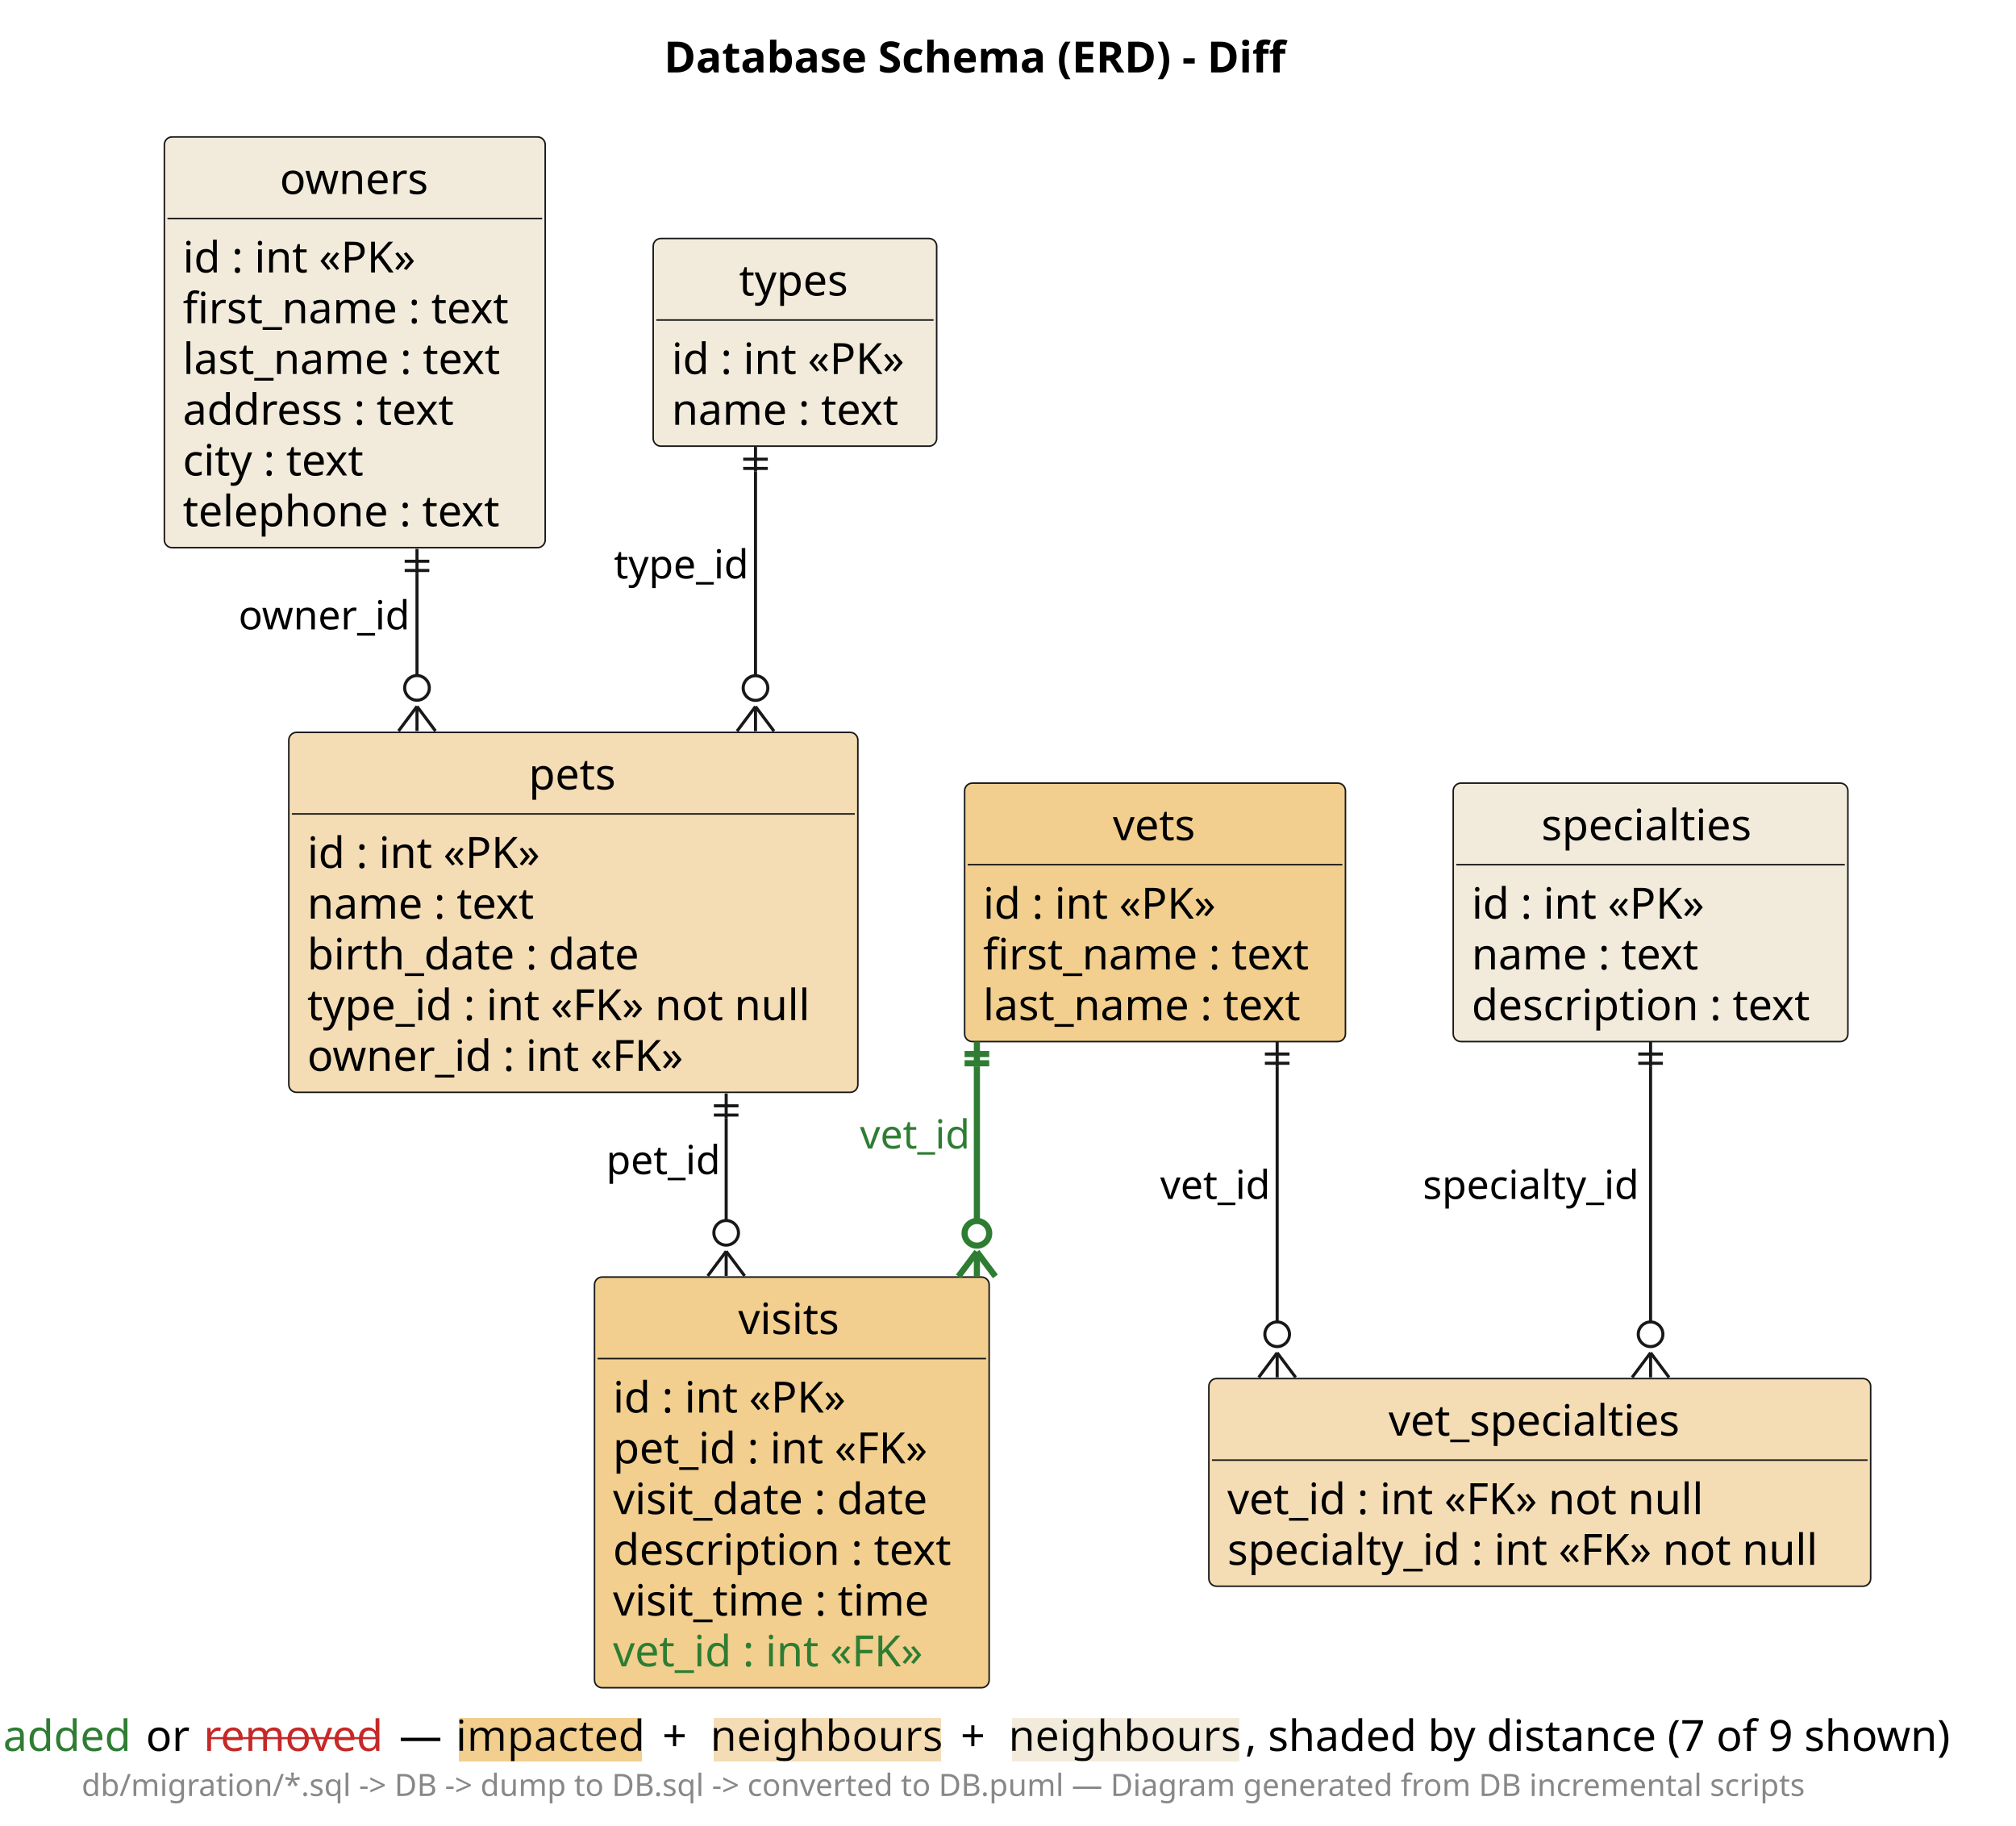
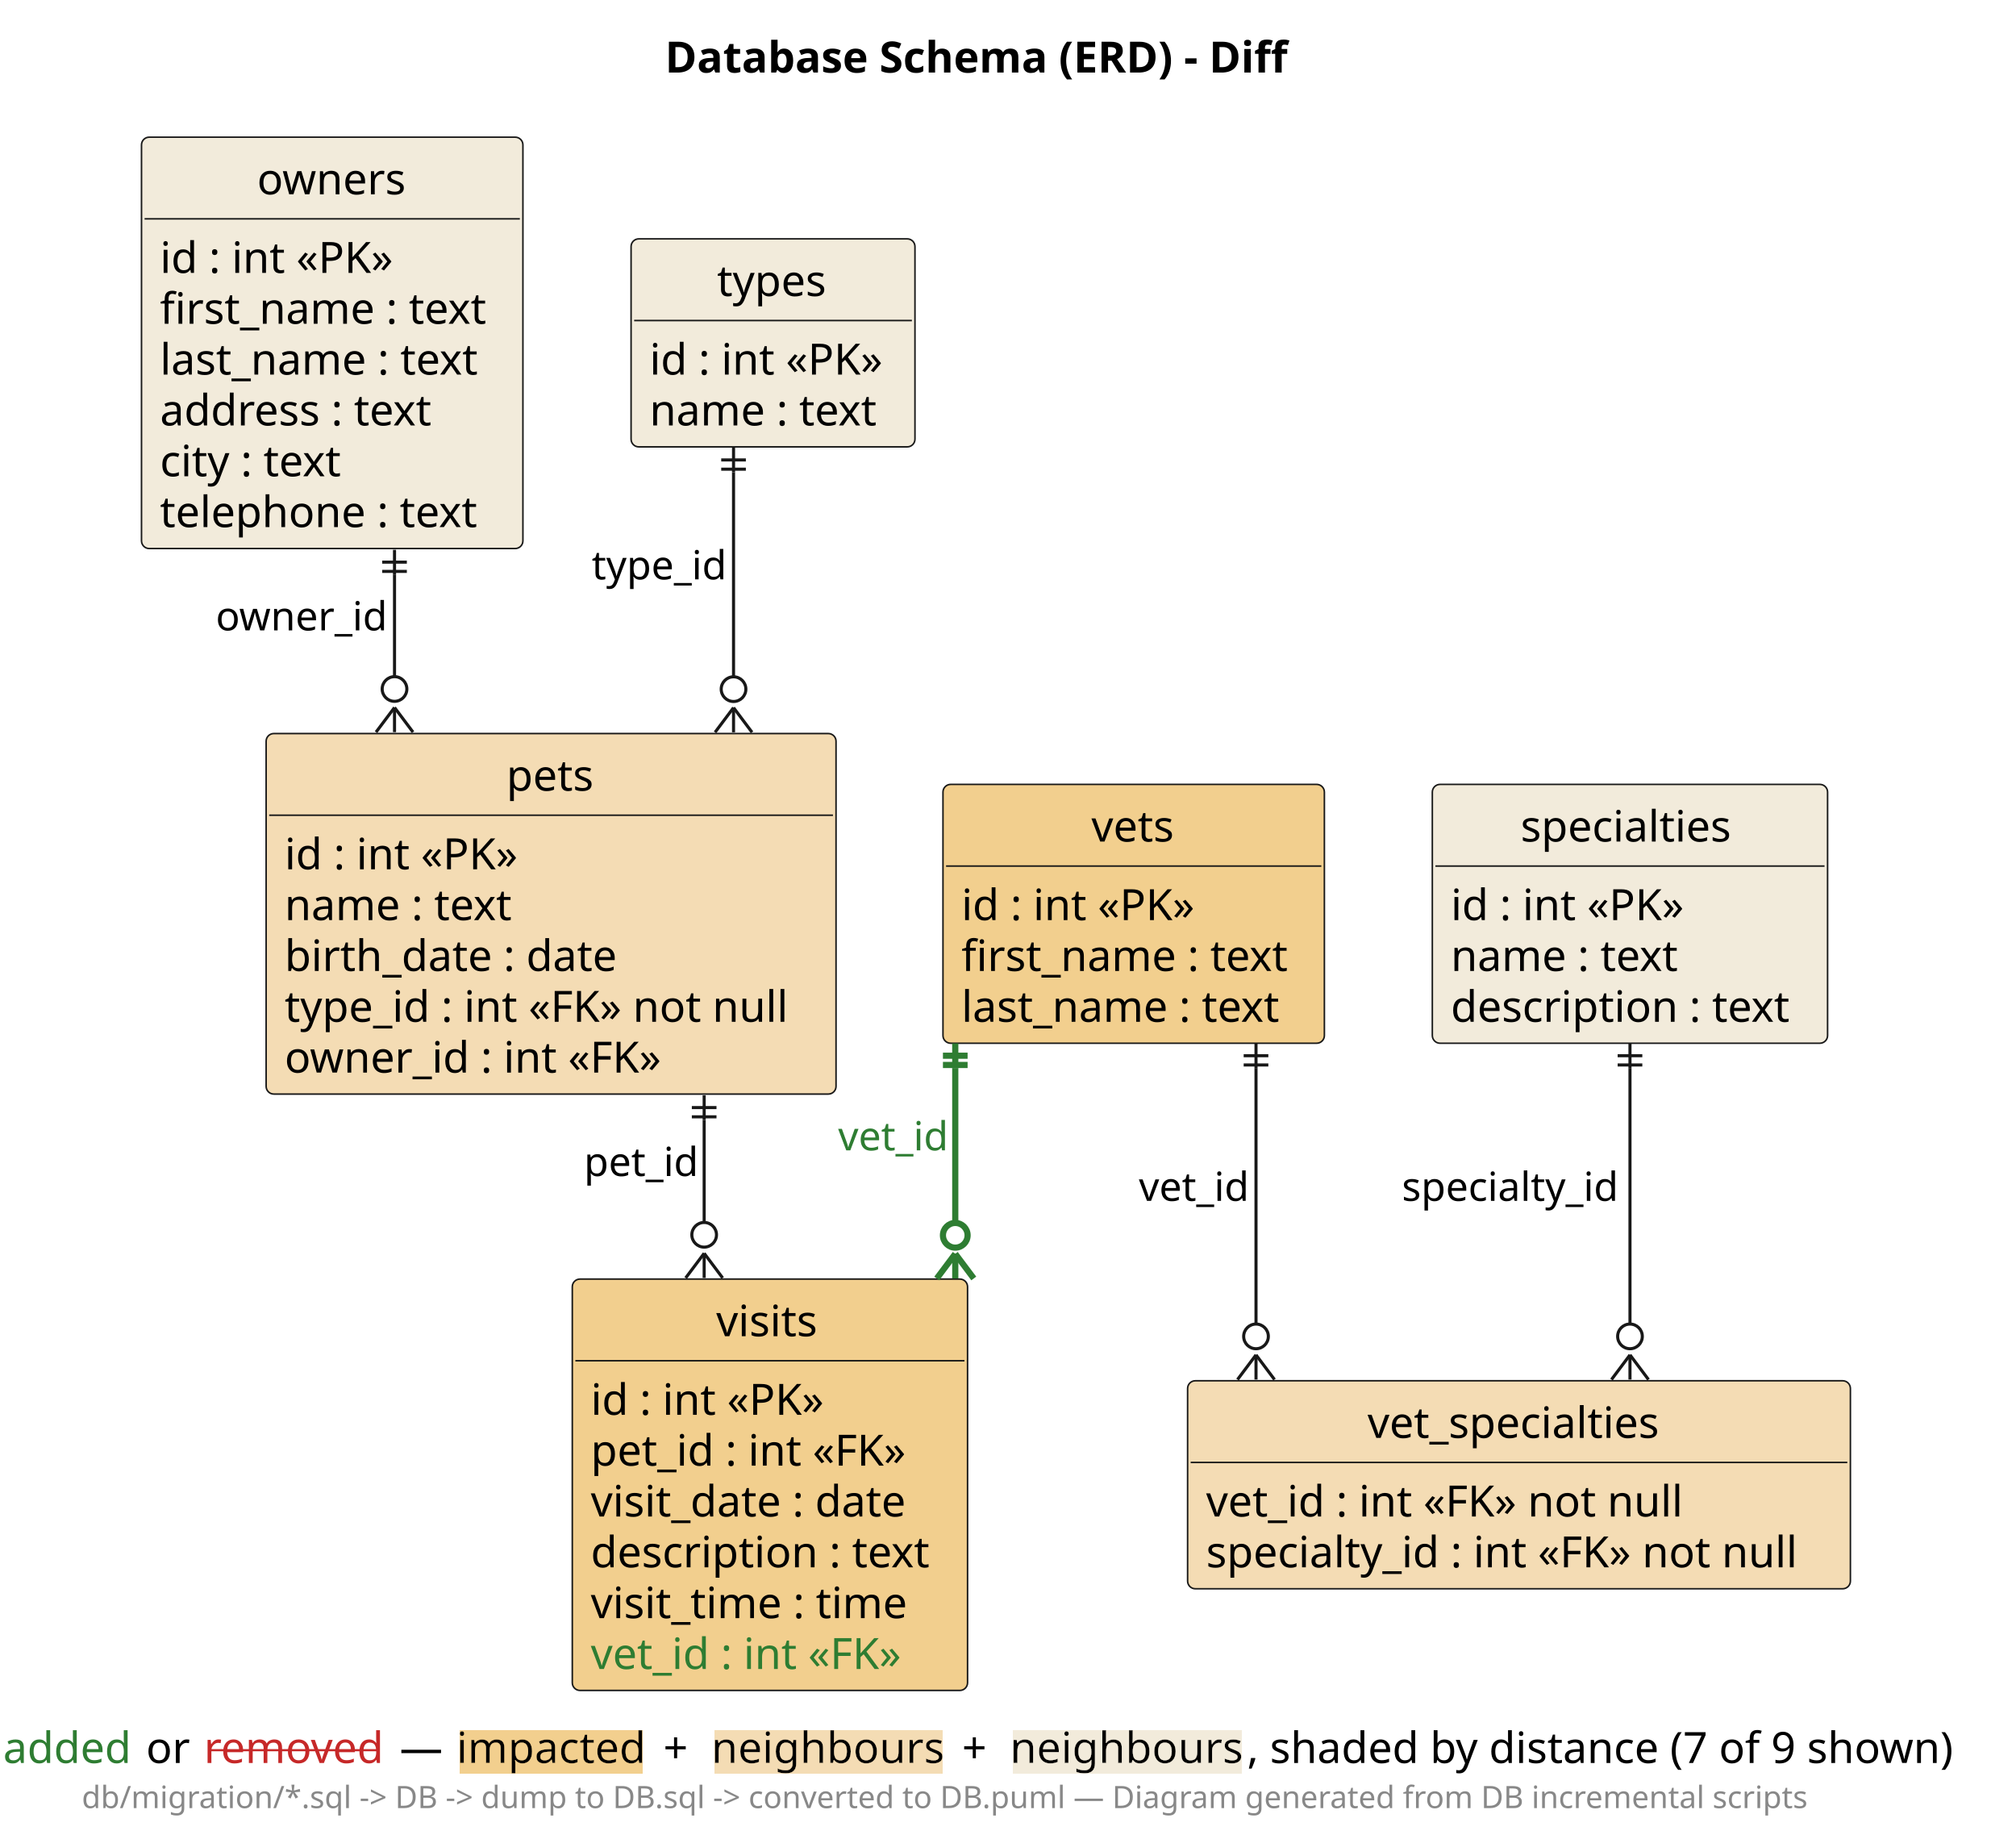
- <svg xmlns="http://www.w3.org/2000/svg" contentStyleType="text/css" data-diagram-type="CLASS" height="593px" preserveAspectRatio="none" style="width:655px;height:593px;background:#FFFFFF;" version="1.1" viewBox="0 0 655 593" width="655px" zoomAndPan="magnify">
+ <svg xmlns="http://www.w3.org/2000/svg" version="1.1" data-diagram-type="CLASS" style="width:654px;height:595px;background:#FFFFFF;" width="654px" height="595px" viewBox="0 0 654 595" zoomAndPan="magnify" preserveAspectRatio="none" contentStyleType="text/css">
  <defs>
-     <filter height="1" id="b2o8tq619c9fn0" width="1" x="0" y="0">
+     <filter id="b5jizr2ierwu90" x="0" y="0" width="1" height="1">
      <feFlood flood-color="#F2CF8E" result="flood" />
      <feComposite in="SourceGraphic" in2="flood" operator="over" />
    </filter>
-     <filter height="1" id="b2o8tq619c9fn1" width="1" x="0" y="0">
+     <filter id="b5jizr2ierwu91" x="0" y="0" width="1" height="1">
      <feFlood flood-color="#F4DCB4" result="flood" />
      <feComposite in="SourceGraphic" in2="flood" operator="over" />
    </filter>
-     <filter height="1" id="b2o8tq619c9fn2" width="1" x="0" y="0">
+     <filter id="b5jizr2ierwu92" x="0" y="0" width="1" height="1">
      <feFlood flood-color="#F2EBDB" result="flood" />
      <feComposite in="SourceGraphic" in2="flood" operator="over" />
    </filter>
  </defs>
-   <g>
+   <g font-family="sans-serif" lengthAdjust="spacing">
    <g class="title" data-source-line="3">
-       <text fill="#000000" font-family="sans-serif" font-size="14" font-weight="bold" lengthAdjust="spacing" textLength="215.722" x="215.731" y="23.535">Database Schema (ERD) - Diff</text>
+       <text x="215.73" y="23.535" fill="#000" font-size="14" textLength="215.722" font-weight="700">Database Schema (ERD) - Diff</text>
    </g>
-     <g class="entity" data-qualified-name="owners" data-source-line="8" id="ent0002">
-       <rect fill="#F2EBDB" height="133.418" rx="2.5" ry="2.5" style="stroke:#181818;stroke-width:0.5;" width="123.733" x="53.404" y="44.488" />
-       <text fill="#000000" font-family="sans-serif" font-size="14" lengthAdjust="spacing" textLength="48.74" x="90.901" y="63.023">owners</text>
-       <line style="stroke:#181818;stroke-width:0.5;" x1="54.404" x2="176.138" y1="70.977" y2="70.977" />
-       <text fill="#000000" font-family="sans-serif" font-size="14" lengthAdjust="spacing" textLength="80.097" x="59.404" y="88.512">id : int «PK»</text>
-       <text fill="#000000" font-family="sans-serif" font-size="14" lengthAdjust="spacing" textLength="111.733" x="59.404" y="105">first_name : text</text>
-       <text fill="#000000" font-family="sans-serif" font-size="14" lengthAdjust="spacing" textLength="108.589" x="59.404" y="121.488">last_name : text</text>
-       <text fill="#000000" font-family="sans-serif" font-size="14" lengthAdjust="spacing" textLength="93.304" x="59.404" y="137.977">address : text</text>
-       <text fill="#000000" font-family="sans-serif" font-size="14" lengthAdjust="spacing" textLength="63.916" x="59.404" y="154.465">city : text</text>
-       <text fill="#000000" font-family="sans-serif" font-size="14" lengthAdjust="spacing" textLength="107.618" x="59.404" y="170.953">telephone : text</text>
+     <g class="entity" data-qualified-name="owners" id="ent0001" data-source-line="8">
+       <rect x="45.904" y="44.488" width="123.733" height="133.418" fill="#F2EBDB" style="stroke:#181818;stroke-width:0.5;" rx="2.5" ry="2.5" />
+       <text x="83.401" y="63.023" fill="#000" font-size="14" textLength="48.74">owners</text>
+       <line x1="46.904" y1="70.977" x2="168.638" y2="70.977" style="stroke:#181818;stroke-width:0.5;" />
+       <text x="51.904" y="88.512" fill="#000" font-size="14" textLength="80.097">id : int «PK»</text>
+       <text x="51.904" y="105" fill="#000" font-size="14" textLength="111.733">first_name : text</text>
+       <text x="51.904" y="121.488" fill="#000" font-size="14" textLength="108.589">last_name : text</text>
+       <text x="51.904" y="137.977" fill="#000" font-size="14" textLength="93.304">address : text</text>
+       <text x="51.904" y="154.465" fill="#000" font-size="14" textLength="63.916">city : text</text>
+       <text x="51.904" y="170.953" fill="#000" font-size="14" textLength="107.618">telephone : text</text>
    </g>
-     <g class="entity" data-qualified-name="pets" data-source-line="16" id="ent0003">
-       <rect fill="#F4DCB4" height="116.93" rx="2.5" ry="2.5" style="stroke:#181818;stroke-width:0.5;" width="184.881" x="93.835" y="237.908" />
-       <text fill="#000000" font-family="sans-serif" font-size="14" lengthAdjust="spacing" textLength="28.984" x="171.783" y="256.443">pets</text>
-       <line style="stroke:#181818;stroke-width:0.5;" x1="94.835" x2="277.715" y1="264.397" y2="264.397" />
-       <text fill="#000000" font-family="sans-serif" font-size="14" lengthAdjust="spacing" textLength="80.097" x="99.835" y="281.932">id : int «PK»</text>
-       <text fill="#000000" font-family="sans-serif" font-size="14" lengthAdjust="spacing" textLength="77.438" x="99.835" y="298.42">name : text</text>
-       <text fill="#000000" font-family="sans-serif" font-size="14" lengthAdjust="spacing" textLength="111.959" x="99.835" y="314.908">birth_date : date</text>
-       <text fill="#000000" font-family="sans-serif" font-size="14" lengthAdjust="spacing" textLength="172.881" x="99.835" y="331.397">type_id : int «FK» not null</text>
-       <text fill="#000000" font-family="sans-serif" font-size="14" lengthAdjust="spacing" textLength="128.468" x="99.835" y="347.885">owner_id : int «FK»</text>
+     <g class="entity" data-qualified-name="pets" id="ent0002" data-source-line="16">
+       <rect x="86.334" y="237.908" width="184.881" height="116.93" fill="#F4DCB4" style="stroke:#181818;stroke-width:0.5;" rx="2.5" ry="2.5" />
+       <text x="164.283" y="256.443" fill="#000" font-size="14" textLength="28.984">pets</text>
+       <line x1="87.334" y1="264.397" x2="270.215" y2="264.397" style="stroke:#181818;stroke-width:0.5;" />
+       <text x="92.334" y="281.932" fill="#000" font-size="14" textLength="80.097">id : int «PK»</text>
+       <text x="92.334" y="298.42" fill="#000" font-size="14" textLength="77.438">name : text</text>
+       <text x="92.334" y="314.908" fill="#000" font-size="14" textLength="111.959">birth_date : date</text>
+       <text x="92.334" y="331.397" fill="#000" font-size="14" textLength="172.881">type_id : int «FK» not null</text>
+       <text x="92.334" y="347.885" fill="#000" font-size="14" textLength="128.468">owner_id : int «FK»</text>
    </g>
-     <g class="entity" data-qualified-name="specialties" data-source-line="23" id="ent0004">
-       <rect fill="#F2EBDB" height="83.953" rx="2.5" ry="2.5" style="stroke:#181818;stroke-width:0.5;" width="128.225" x="472.154" y="254.398" />
-       <text fill="#000000" font-family="sans-serif" font-size="14" lengthAdjust="spacing" textLength="70.964" x="500.785" y="272.933">specialties</text>
-       <line style="stroke:#181818;stroke-width:0.5;" x1="473.154" x2="599.379" y1="280.887" y2="280.887" />
-       <text fill="#000000" font-family="sans-serif" font-size="14" lengthAdjust="spacing" textLength="80.097" x="478.154" y="298.422">id : int «PK»</text>
-       <text fill="#000000" font-family="sans-serif" font-size="14" lengthAdjust="spacing" textLength="77.438" x="478.154" y="314.91">name : text</text>
-       <text fill="#000000" font-family="sans-serif" font-size="14" lengthAdjust="spacing" textLength="116.225" x="478.154" y="331.398">description : text</text>
+     <g class="entity" data-qualified-name="specialties" id="ent0003" data-source-line="23">
+       <rect x="464.654" y="254.398" width="128.225" height="83.953" fill="#F2EBDB" style="stroke:#181818;stroke-width:0.5;" rx="2.5" ry="2.5" />
+       <text x="493.285" y="272.933" fill="#000" font-size="14" textLength="70.964">specialties</text>
+       <line x1="465.654" y1="280.887" x2="591.879" y2="280.887" style="stroke:#181818;stroke-width:0.5;" />
+       <text x="470.654" y="298.422" fill="#000" font-size="14" textLength="80.097">id : int «PK»</text>
+       <text x="470.654" y="314.91" fill="#000" font-size="14" textLength="77.438">name : text</text>
+       <text x="470.654" y="331.398" fill="#000" font-size="14" textLength="116.225">description : text</text>
    </g>
-     <g class="entity" data-qualified-name="types" data-source-line="28" id="ent0005">
-       <rect fill="#F2EBDB" height="67.465" rx="2.5" ry="2.5" style="stroke:#181818;stroke-width:0.5;" width="92.097" x="212.225" y="77.468" />
-       <text fill="#000000" font-family="sans-serif" font-size="14" lengthAdjust="spacing" textLength="36.299" x="240.123" y="96.003">types</text>
-       <line style="stroke:#181818;stroke-width:0.5;" x1="213.225" x2="303.321" y1="103.957" y2="103.957" />
-       <text fill="#000000" font-family="sans-serif" font-size="14" lengthAdjust="spacing" textLength="80.097" x="218.225" y="121.492">id : int «PK»</text>
-       <text fill="#000000" font-family="sans-serif" font-size="14" lengthAdjust="spacing" textLength="77.438" x="218.225" y="137.98">name : text</text>
+     <g class="entity" data-qualified-name="types" id="ent0004" data-source-line="28">
+       <rect x="204.724" y="77.468" width="92.097" height="67.465" fill="#F2EBDB" style="stroke:#181818;stroke-width:0.5;" rx="2.5" ry="2.5" />
+       <text x="232.623" y="96.003" fill="#000" font-size="14" textLength="36.299">types</text>
+       <line x1="205.724" y1="103.957" x2="295.821" y2="103.957" style="stroke:#181818;stroke-width:0.5;" />
+       <text x="210.724" y="121.492" fill="#000" font-size="14" textLength="80.097">id : int «PK»</text>
+       <text x="210.724" y="137.98" fill="#000" font-size="14" textLength="77.438">name : text</text>
    </g>
-     <g class="entity" data-qualified-name="vet_specialties" data-source-line="32" id="ent0006">
-       <rect fill="#F4DCB4" height="67.465" rx="2.5" ry="2.5" style="stroke:#181818;stroke-width:0.5;" width="215.014" x="392.764" y="447.818" />
-       <text fill="#000000" font-family="sans-serif" font-size="14" lengthAdjust="spacing" textLength="98.246" x="451.148" y="466.353">vet_specialties</text>
-       <line style="stroke:#181818;stroke-width:0.5;" x1="393.764" x2="606.778" y1="474.307" y2="474.307" />
-       <text fill="#000000" font-family="sans-serif" font-size="14" lengthAdjust="spacing" textLength="164.001" x="398.764" y="491.842">vet_id : int «FK» not null</text>
-       <text fill="#000000" font-family="sans-serif" font-size="14" lengthAdjust="spacing" textLength="203.014" x="398.764" y="508.33">specialty_id : int «FK» not null</text>
+     <g class="entity" data-qualified-name="vet_specialties" id="ent0005" data-source-line="32">
+       <rect x="385.264" y="447.818" width="215.014" height="67.465" fill="#F4DCB4" style="stroke:#181818;stroke-width:0.5;" rx="2.5" ry="2.5" />
+       <text x="443.648" y="466.353" fill="#000" font-size="14" textLength="98.246">vet_specialties</text>
+       <line x1="386.264" y1="474.307" x2="599.278" y2="474.307" style="stroke:#181818;stroke-width:0.5;" />
+       <text x="391.264" y="491.842" fill="#000" font-size="14" textLength="164.001">vet_id : int «FK» not null</text>
+       <text x="391.264" y="508.33" fill="#000" font-size="14" textLength="203.014">specialty_id : int «FK» not null</text>
    </g>
-     <g class="entity" data-qualified-name="vets" data-source-line="36" id="ent0007">
-       <rect fill="#F2CF8E" height="83.953" rx="2.5" ry="2.5" style="stroke:#181818;stroke-width:0.5;" width="123.733" x="313.404" y="254.398" />
-       <text fill="#000000" font-family="sans-serif" font-size="14" lengthAdjust="spacing" textLength="27.419" x="361.562" y="272.933">vets</text>
-       <line style="stroke:#181818;stroke-width:0.5;" x1="314.404" x2="436.138" y1="280.887" y2="280.887" />
-       <text fill="#000000" font-family="sans-serif" font-size="14" lengthAdjust="spacing" textLength="80.097" x="319.404" y="298.422">id : int «PK»</text>
-       <text fill="#000000" font-family="sans-serif" font-size="14" lengthAdjust="spacing" textLength="111.733" x="319.404" y="314.91">first_name : text</text>
-       <text fill="#000000" font-family="sans-serif" font-size="14" lengthAdjust="spacing" textLength="108.589" x="319.404" y="331.398">last_name : text</text>
+     <g class="entity" data-qualified-name="vets" id="ent0006" data-source-line="36">
+       <rect x="305.904" y="254.398" width="123.733" height="83.953" fill="#F2CF8E" style="stroke:#181818;stroke-width:0.5;" rx="2.5" ry="2.5" />
+       <text x="354.062" y="272.933" fill="#000" font-size="14" textLength="27.419">vets</text>
+       <line x1="306.904" y1="280.887" x2="428.638" y2="280.887" style="stroke:#181818;stroke-width:0.5;" />
+       <text x="311.904" y="298.422" fill="#000" font-size="14" textLength="80.097">id : int «PK»</text>
+       <text x="311.904" y="314.91" fill="#000" font-size="14" textLength="111.733">first_name : text</text>
+       <text x="311.904" y="331.398" fill="#000" font-size="14" textLength="108.589">last_name : text</text>
    </g>
-     <g class="entity" data-qualified-name="visits" data-source-line="41" id="ent0008">
-       <rect fill="#F2CF8E" height="133.418" rx="2.5" ry="2.5" style="stroke:#181818;stroke-width:0.5;" width="128.225" x="193.155" y="414.838" />
-       <text fill="#000000" font-family="sans-serif" font-size="14" lengthAdjust="spacing" textLength="34.85" x="239.842" y="433.373">visits</text>
-       <line style="stroke:#181818;stroke-width:0.5;" x1="194.155" x2="320.379" y1="441.327" y2="441.327" />
-       <text fill="#000000" font-family="sans-serif" font-size="14" lengthAdjust="spacing" textLength="80.097" x="199.155" y="458.862">id : int «PK»</text>
-       <text fill="#000000" font-family="sans-serif" font-size="14" lengthAdjust="spacing" textLength="108.712" x="199.155" y="475.35">pet_id : int «FK»</text>
-       <text fill="#000000" font-family="sans-serif" font-size="14" lengthAdjust="spacing" textLength="107.16" x="199.155" y="491.838">visit_date : date</text>
-       <text fill="#000000" font-family="sans-serif" font-size="14" lengthAdjust="spacing" textLength="116.225" x="199.155" y="508.327">description : text</text>
-       <text fill="#000000" font-family="sans-serif" font-size="14" lengthAdjust="spacing" textLength="108.309" x="199.155" y="524.815">visit_time : time</text>
-       <text fill="#2E7D32" font-family="sans-serif" font-size="14" lengthAdjust="spacing" textLength="107.147" x="199.155" y="541.303">vet_id : int «FK»</text>
+     <g class="entity" data-qualified-name="visits" id="ent0007" data-source-line="41">
+       <rect x="185.654" y="414.838" width="128.225" height="133.418" fill="#F2CF8E" style="stroke:#181818;stroke-width:0.5;" rx="2.5" ry="2.5" />
+       <text x="232.342" y="433.373" fill="#000" font-size="14" textLength="34.85">visits</text>
+       <line x1="186.654" y1="441.327" x2="312.879" y2="441.327" style="stroke:#181818;stroke-width:0.5;" />
+       <text x="191.654" y="458.862" fill="#000" font-size="14" textLength="80.097">id : int «PK»</text>
+       <text x="191.654" y="475.35" fill="#000" font-size="14" textLength="108.712">pet_id : int «FK»</text>
+       <text x="191.654" y="491.838" fill="#000" font-size="14" textLength="107.16">visit_date : date</text>
+       <text x="191.654" y="508.327" fill="#000" font-size="14" textLength="116.225">description : text</text>
+       <text x="191.654" y="524.815" fill="#000" font-size="14" textLength="108.309">visit_time : time</text>
+       <text x="191.654" y="541.303" fill="#2E7D32" font-size="14" textLength="107.146">vet_id : int «FK»</text>
    </g>
-     <g class="link" data-entity-1="ent0002" data-entity-2="ent0003" data-link-type="crowfoot" data-source-line="50" id="lnk9">
-       <path codeLine="50" d="M135.484,186.318 C135.484,205.668 135.484,200.638 135.484,219.458" fill="none" id="owners-pets" style="stroke:#181818;stroke-width:1;" />
-       <line style="stroke:#181818;stroke-width:1;" x1="131.484" x2="139.484" y1="182.318" y2="182.318" />
-       <line style="stroke:#181818;stroke-width:1;" x1="131.484" x2="139.484" y1="185.318" y2="185.318" />
-       <line style="stroke:#181818;stroke-width:1;" x1="135.484" x2="135.484" y1="186.318" y2="178.318" />
-       <line style="stroke:#181818;stroke-width:1;" x1="135.484" x2="141.484" y1="229.458" y2="237.458" />
-       <line style="stroke:#181818;stroke-width:1;" x1="135.484" x2="129.484" y1="229.458" y2="237.458" />
-       <line style="stroke:#181818;stroke-width:1;" x1="135.484" x2="135.484" y1="229.458" y2="237.458" />
-       <ellipse cx="135.484" cy="223.458" fill="none" rx="4" ry="4" style="stroke:#181818;stroke-width:1;" />
-       <text fill="#000000" font-family="sans-serif" font-size="13" lengthAdjust="spacing" textLength="57.072" x="77.484" y="204.457">owner_id</text>
+     <g class="link" data-entity-1="ent0001" data-entity-2="ent0002" id="lnk8" data-source-line="50" data-link-type="crowfoot">
+       <path d="M127.984,186.318 C127.984,205.668 127.984,200.638 127.984,219.458" style="stroke:#181818;stroke-width:1;" fill="none" id="owners-pets" codeLine="50" />
+       <line x1="123.984" y1="182.318" x2="131.984" y2="182.318" style="stroke:#181818;stroke-width:1;" />
+       <line x1="123.984" y1="185.318" x2="131.984" y2="185.318" style="stroke:#181818;stroke-width:1;" />
+       <line x1="127.984" y1="186.318" x2="127.984" y2="178.318" style="stroke:#181818;stroke-width:1;" />
+       <line x1="127.984" y1="229.458" x2="133.984" y2="237.458" style="stroke:#181818;stroke-width:1;" />
+       <line x1="127.984" y1="229.458" x2="121.984" y2="237.458" style="stroke:#181818;stroke-width:1;" />
+       <line x1="127.984" y1="229.458" x2="127.984" y2="237.458" style="stroke:#181818;stroke-width:1;" />
+       <ellipse cx="127.984" cy="223.458" rx="4" ry="4" fill="none" style="stroke:#181818;stroke-width:1;" />
+       <text x="69.984" y="204.457" fill="#000" font-size="13" textLength="57.072">owner_id</text>
    </g>
-     <g class="link" data-entity-1="ent0003" data-entity-2="ent0008" data-link-type="crowfoot" data-source-line="51" id="lnk10">
-       <path codeLine="51" d="M235.935,363.218 C235.935,382.068 235.935,377.078 235.935,396.478" fill="none" id="pets-visits" style="stroke:#181818;stroke-width:1;" />
-       <line style="stroke:#181818;stroke-width:1;" x1="231.935" x2="239.935" y1="359.218" y2="359.218" />
-       <line style="stroke:#181818;stroke-width:1;" x1="231.935" x2="239.935" y1="362.218" y2="362.218" />
-       <line style="stroke:#181818;stroke-width:1;" x1="235.935" x2="235.935" y1="363.218" y2="355.218" />
-       <line style="stroke:#181818;stroke-width:1;" x1="235.935" x2="241.935" y1="406.478" y2="414.478" />
-       <line style="stroke:#181818;stroke-width:1;" x1="235.935" x2="229.935" y1="406.478" y2="414.478" />
-       <line style="stroke:#181818;stroke-width:1;" x1="235.935" x2="235.935" y1="406.478" y2="414.478" />
-       <ellipse cx="235.935" cy="400.478" fill="none" rx="4" ry="4" style="stroke:#181818;stroke-width:1;" />
-       <text fill="#000000" font-family="sans-serif" font-size="13" lengthAdjust="spacing" textLength="38.727" x="196.935" y="381.417">pet_id</text>
+     <g class="link" data-entity-1="ent0002" data-entity-2="ent0007" id="lnk9" data-source-line="51" data-link-type="crowfoot">
+       <path d="M228.434,363.218 C228.434,382.068 228.434,377.078 228.434,396.478" style="stroke:#181818;stroke-width:1;" fill="none" id="pets-visits" codeLine="51" />
+       <line x1="224.434" y1="359.218" x2="232.434" y2="359.218" style="stroke:#181818;stroke-width:1;" />
+       <line x1="224.434" y1="362.218" x2="232.434" y2="362.218" style="stroke:#181818;stroke-width:1;" />
+       <line x1="228.434" y1="363.218" x2="228.434" y2="355.218" style="stroke:#181818;stroke-width:1;" />
+       <line x1="228.434" y1="406.478" x2="234.434" y2="414.478" style="stroke:#181818;stroke-width:1;" />
+       <line x1="228.434" y1="406.478" x2="222.434" y2="414.478" style="stroke:#181818;stroke-width:1;" />
+       <line x1="228.434" y1="406.478" x2="228.434" y2="414.478" style="stroke:#181818;stroke-width:1;" />
+       <ellipse cx="228.434" cy="400.478" rx="4" ry="4" fill="none" style="stroke:#181818;stroke-width:1;" />
+       <text x="189.434" y="381.417" fill="#000" font-size="13" textLength="38.727">pet_id</text>
    </g>
-     <g class="link" data-entity-1="ent0004" data-entity-2="ent0006" data-link-type="crowfoot" data-source-line="52" id="lnk11">
-       <path codeLine="52" d="M536.274,346.398 C536.274,379.368 536.274,398.678 536.274,429.428" fill="none" id="specialties-vet_specialties" style="stroke:#181818;stroke-width:1;" />
-       <line style="stroke:#181818;stroke-width:1;" x1="532.274" x2="540.274" y1="342.398" y2="342.398" />
-       <line style="stroke:#181818;stroke-width:1;" x1="532.274" x2="540.274" y1="345.398" y2="345.398" />
-       <line style="stroke:#181818;stroke-width:1;" x1="536.274" x2="536.274" y1="346.398" y2="338.398" />
-       <line style="stroke:#181818;stroke-width:1;" x1="536.274" x2="542.274" y1="439.428" y2="447.428" />
-       <line style="stroke:#181818;stroke-width:1;" x1="536.274" x2="530.274" y1="439.428" y2="447.428" />
-       <line style="stroke:#181818;stroke-width:1;" x1="536.274" x2="536.274" y1="439.428" y2="447.428" />
-       <ellipse cx="536.274" cy="433.428" fill="none" rx="4" ry="4" style="stroke:#181818;stroke-width:1;" />
-       <text fill="#000000" font-family="sans-serif" font-size="13" lengthAdjust="spacing" textLength="73.499" x="462.274" y="389.477">specialty_id</text>
+     <g class="link" data-entity-1="ent0003" data-entity-2="ent0005" id="lnk10" data-source-line="52" data-link-type="crowfoot">
+       <path d="M528.774,346.398 C528.774,379.368 528.774,398.678 528.774,429.428" style="stroke:#181818;stroke-width:1;" fill="none" id="specialties-vet_specialties" codeLine="52" />
+       <line x1="524.774" y1="342.398" x2="532.774" y2="342.398" style="stroke:#181818;stroke-width:1;" />
+       <line x1="524.774" y1="345.398" x2="532.774" y2="345.398" style="stroke:#181818;stroke-width:1;" />
+       <line x1="528.774" y1="346.398" x2="528.774" y2="338.398" style="stroke:#181818;stroke-width:1;" />
+       <line x1="528.774" y1="439.428" x2="534.774" y2="447.428" style="stroke:#181818;stroke-width:1;" />
+       <line x1="528.774" y1="439.428" x2="522.774" y2="447.428" style="stroke:#181818;stroke-width:1;" />
+       <line x1="528.774" y1="439.428" x2="528.774" y2="447.428" style="stroke:#181818;stroke-width:1;" />
+       <ellipse cx="528.774" cy="433.428" rx="4" ry="4" fill="none" style="stroke:#181818;stroke-width:1;" />
+       <text x="454.774" y="389.477" fill="#000" font-size="13" textLength="73.5">specialty_id</text>
    </g>
-     <g class="link" data-entity-1="ent0005" data-entity-2="ent0003" data-link-type="crowfoot" data-source-line="53" id="lnk12">
-       <path codeLine="53" d="M245.464,153.168 C245.464,178.958 245.464,189.048 245.464,219.508" fill="none" id="types-pets" style="stroke:#181818;stroke-width:1;" />
-       <line style="stroke:#181818;stroke-width:1;" x1="241.464" x2="249.464" y1="149.168" y2="149.168" />
-       <line style="stroke:#181818;stroke-width:1;" x1="241.464" x2="249.464" y1="152.168" y2="152.168" />
-       <line style="stroke:#181818;stroke-width:1;" x1="245.464" x2="245.464" y1="153.168" y2="145.168" />
-       <line style="stroke:#181818;stroke-width:1;" x1="245.464" x2="251.464" y1="229.508" y2="237.508" />
-       <line style="stroke:#181818;stroke-width:1;" x1="245.464" x2="239.464" y1="229.508" y2="237.508" />
-       <line style="stroke:#181818;stroke-width:1;" x1="245.464" x2="245.464" y1="229.508" y2="237.508" />
-       <ellipse cx="245.464" cy="223.508" fill="none" rx="4" ry="4" style="stroke:#181818;stroke-width:1;" />
-       <text fill="#000000" font-family="sans-serif" font-size="13" lengthAdjust="spacing" textLength="45.519" x="199.464" y="187.907">type_id</text>
+     <g class="link" data-entity-1="ent0004" data-entity-2="ent0002" id="lnk11" data-source-line="53" data-link-type="crowfoot">
+       <path d="M237.964,153.168 C237.964,178.958 237.964,189.048 237.964,219.508" style="stroke:#181818;stroke-width:1;" fill="none" id="types-pets" codeLine="53" />
+       <line x1="233.964" y1="149.168" x2="241.964" y2="149.168" style="stroke:#181818;stroke-width:1;" />
+       <line x1="233.964" y1="152.168" x2="241.964" y2="152.168" style="stroke:#181818;stroke-width:1;" />
+       <line x1="237.964" y1="153.168" x2="237.964" y2="145.168" style="stroke:#181818;stroke-width:1;" />
+       <line x1="237.964" y1="229.508" x2="243.964" y2="237.508" style="stroke:#181818;stroke-width:1;" />
+       <line x1="237.964" y1="229.508" x2="231.964" y2="237.508" style="stroke:#181818;stroke-width:1;" />
+       <line x1="237.964" y1="229.508" x2="237.964" y2="237.508" style="stroke:#181818;stroke-width:1;" />
+       <ellipse cx="237.964" cy="223.508" rx="4" ry="4" fill="none" style="stroke:#181818;stroke-width:1;" />
+       <text x="191.964" y="187.907" fill="#000" font-size="13" textLength="45.519">type_id</text>
    </g>
-     <g class="link" data-entity-1="ent0007" data-entity-2="ent0006" data-link-type="crowfoot" data-source-line="54" id="lnk13">
-       <path codeLine="54" d="M414.954,346.398 C414.954,379.368 414.954,398.678 414.954,429.428" fill="none" id="vets-vet_specialties" style="stroke:#181818;stroke-width:1;" />
-       <line style="stroke:#181818;stroke-width:1;" x1="410.954" x2="418.954" y1="342.398" y2="342.398" />
-       <line style="stroke:#181818;stroke-width:1;" x1="410.954" x2="418.954" y1="345.398" y2="345.398" />
-       <line style="stroke:#181818;stroke-width:1;" x1="414.954" x2="414.954" y1="346.398" y2="338.398" />
-       <line style="stroke:#181818;stroke-width:1;" x1="414.954" x2="420.954" y1="439.428" y2="447.428" />
-       <line style="stroke:#181818;stroke-width:1;" x1="414.954" x2="408.954" y1="439.428" y2="447.428" />
-       <line style="stroke:#181818;stroke-width:1;" x1="414.954" x2="414.954" y1="439.428" y2="447.428" />
-       <ellipse cx="414.954" cy="433.428" fill="none" rx="4" ry="4" style="stroke:#181818;stroke-width:1;" />
-       <text fill="#000000" font-family="sans-serif" font-size="13" lengthAdjust="spacing" textLength="37.273" x="376.954" y="389.477">vet_id</text>
+     <g class="link" data-entity-1="ent0006" data-entity-2="ent0005" id="lnk12" data-source-line="54" data-link-type="crowfoot">
+       <path d="M407.454,346.398 C407.454,379.368 407.454,398.678 407.454,429.428" style="stroke:#181818;stroke-width:1;" fill="none" id="vets-vet_specialties" codeLine="54" />
+       <line x1="403.454" y1="342.398" x2="411.454" y2="342.398" style="stroke:#181818;stroke-width:1;" />
+       <line x1="403.454" y1="345.398" x2="411.454" y2="345.398" style="stroke:#181818;stroke-width:1;" />
+       <line x1="407.454" y1="346.398" x2="407.454" y2="338.398" style="stroke:#181818;stroke-width:1;" />
+       <line x1="407.454" y1="439.428" x2="413.454" y2="447.428" style="stroke:#181818;stroke-width:1;" />
+       <line x1="407.454" y1="439.428" x2="401.454" y2="447.428" style="stroke:#181818;stroke-width:1;" />
+       <line x1="407.454" y1="439.428" x2="407.454" y2="447.428" style="stroke:#181818;stroke-width:1;" />
+       <ellipse cx="407.454" cy="433.428" rx="4" ry="4" fill="none" style="stroke:#181818;stroke-width:1;" />
+       <text x="369.454" y="389.477" fill="#000" font-size="13" textLength="37.273">vet_id</text>
    </g>
-     <g class="link" data-entity-1="ent0007" data-entity-2="ent0008" data-link-type="crowfoot" data-source-line="55" id="lnk14">
-       <path codeLine="55" d="M317.394,346.398 C317.394,368.908 317.394,371.178 317.394,396.638" fill="none" id="vets-visits" style="stroke:#2E7D32;stroke-width:2;" />
-       <line style="stroke:#2E7D32;stroke-width:2;" x1="313.394" x2="321.394" y1="342.398" y2="342.398" />
-       <line style="stroke:#2E7D32;stroke-width:2;" x1="313.394" x2="321.394" y1="345.398" y2="345.398" />
-       <line style="stroke:#2E7D32;stroke-width:2;" x1="317.394" x2="317.394" y1="346.398" y2="338.398" />
-       <line style="stroke:#2E7D32;stroke-width:2;" x1="317.394" x2="323.394" y1="406.638" y2="414.638" />
-       <line style="stroke:#2E7D32;stroke-width:2;" x1="317.394" x2="311.394" y1="406.638" y2="414.638" />
-       <line style="stroke:#2E7D32;stroke-width:2;" x1="317.394" x2="317.394" y1="406.638" y2="414.638" />
-       <ellipse cx="317.394" cy="400.638" fill="none" rx="4" ry="4" style="stroke:#2E7D32;stroke-width:2;" />
-       <text fill="#2E7D32" font-family="sans-serif" font-size="13" lengthAdjust="spacing" textLength="37.273" x="279.394" y="373.087">vet_id</text>
+     <g class="link" data-entity-1="ent0006" data-entity-2="ent0007" id="lnk13" data-source-line="55" data-link-type="crowfoot">
+       <path d="M309.894,346.398 C309.894,368.908 309.894,371.178 309.894,396.638" style="stroke:#2E7D32;stroke-width:2;" fill="none" id="vets-visits" codeLine="55" />
+       <line x1="305.894" y1="342.398" x2="313.894" y2="342.398" style="stroke:#2E7D32;stroke-width:2;" />
+       <line x1="305.894" y1="345.398" x2="313.894" y2="345.398" style="stroke:#2E7D32;stroke-width:2;" />
+       <line x1="309.894" y1="346.398" x2="309.894" y2="338.398" style="stroke:#2E7D32;stroke-width:2;" />
+       <line x1="309.894" y1="406.638" x2="315.894" y2="414.638" style="stroke:#2E7D32;stroke-width:2;" />
+       <line x1="309.894" y1="406.638" x2="303.894" y2="414.638" style="stroke:#2E7D32;stroke-width:2;" />
+       <line x1="309.894" y1="406.638" x2="309.894" y2="414.638" style="stroke:#2E7D32;stroke-width:2;" />
+       <ellipse cx="309.894" cy="400.638" rx="4" ry="4" fill="none" style="stroke:#2E7D32;stroke-width:2;" />
+       <text x="271.894" y="373.087" fill="#2E7D32" font-size="13" textLength="37.273">vet_id</text>
    </g>
    <g class="caption" data-source-line="1">
-       <text fill="#2E7D32" font-family="sans-serif" font-size="14" lengthAdjust="spacing" textLength="41.966" x="1" y="568.791">added</text>
-       <text fill="#000000" font-family="sans-serif" font-size="14" lengthAdjust="spacing" textLength="14.328" x="47.395" y="568.791">or</text>
-       <text fill="#C62828" font-family="sans-serif" font-size="14" lengthAdjust="spacing" text-decoration="line-through" textLength="59.056" x="66.153" y="568.791">removed</text>
-       <text fill="#000000" font-family="sans-serif" font-size="14" lengthAdjust="spacing" textLength="14" x="129.639" y="568.791">—</text>
-       <text fill="#000000" filter="url(#b2o8tq619c9fn0)" font-family="sans-serif" font-size="14" lengthAdjust="spacing" textLength="62.679" x="148.068" y="568.791">impacted</text>
-       <text fill="#000000" font-family="sans-serif" font-size="14" lengthAdjust="spacing" textLength="11.129" x="215.177" y="568.791">+</text>
-       <text fill="#000000" filter="url(#b2o8tq619c9fn1)" font-family="sans-serif" font-size="14" lengthAdjust="spacing" textLength="76.918" x="230.735" y="568.791">neighbours</text>
-       <text fill="#000000" font-family="sans-serif" font-size="14" lengthAdjust="spacing" textLength="11.129" x="312.083" y="568.791">+</text>
-       <text fill="#000000" filter="url(#b2o8tq619c9fn2)" font-family="sans-serif" font-size="14" lengthAdjust="spacing" textLength="76.918" x="327.642" y="568.791">neighbours</text>
-       <text fill="#000000" font-family="sans-serif" font-size="14" lengthAdjust="spacing" textLength="241.623" x="404.56" y="568.791">, shaded by distance (7 of 9 shown)</text>
+       <text x="1" y="571.791" fill="#2E7D32" font-size="14" textLength="41.966">added</text>
+       <text x="47.396" y="571.791" fill="#000" font-size="14" textLength="14.328">or</text>
+       <text x="66.153" y="571.791" fill="#C62828" font-size="14" textLength="59.056" text-decoration="line-through">removed</text>
+       <text x="129.639" y="571.791" fill="#000" font-size="14">—</text>
+       <text x="148.068" y="571.791" fill="#000" font-size="14" textLength="62.679" filter="url(#b5jizr2ierwu90)">impacted</text>
+       <text x="215.177" y="571.791" fill="#000" font-size="14">+</text>
+       <text x="230.735" y="571.791" fill="#000" font-size="14" textLength="76.918" filter="url(#b5jizr2ierwu91)">neighbours</text>
+       <text x="312.083" y="571.791" fill="#000" font-size="14">+</text>
+       <text x="327.642" y="571.791" fill="#000" font-size="14" textLength="76.918" filter="url(#b5jizr2ierwu92)">neighbours</text>
+       <text x="404.56" y="571.791" fill="#000" font-size="14" textLength="241.623">, shaded by distance (7 of 9 shown)</text>
    </g>
    <g class="footer" data-source-line="4">
-       <text fill="#888888" font-family="sans-serif" font-size="10" lengthAdjust="spacing" textLength="594.131" x="26.526" y="583.413">db/migration/*.sql -&gt; DB -&gt; dump to DB.sql -&gt; converted to DB.puml — Diagram generated from DB incremental scripts</text>
+       <text x="26.526" y="586.413" fill="#888" font-size="10" textLength="594.131">db/migration/*.sql -&gt; DB -&gt; dump to DB.sql -&gt; converted to DB.puml — Diagram generated from DB incremental scripts</text>
    </g>
  </g>
</svg>
